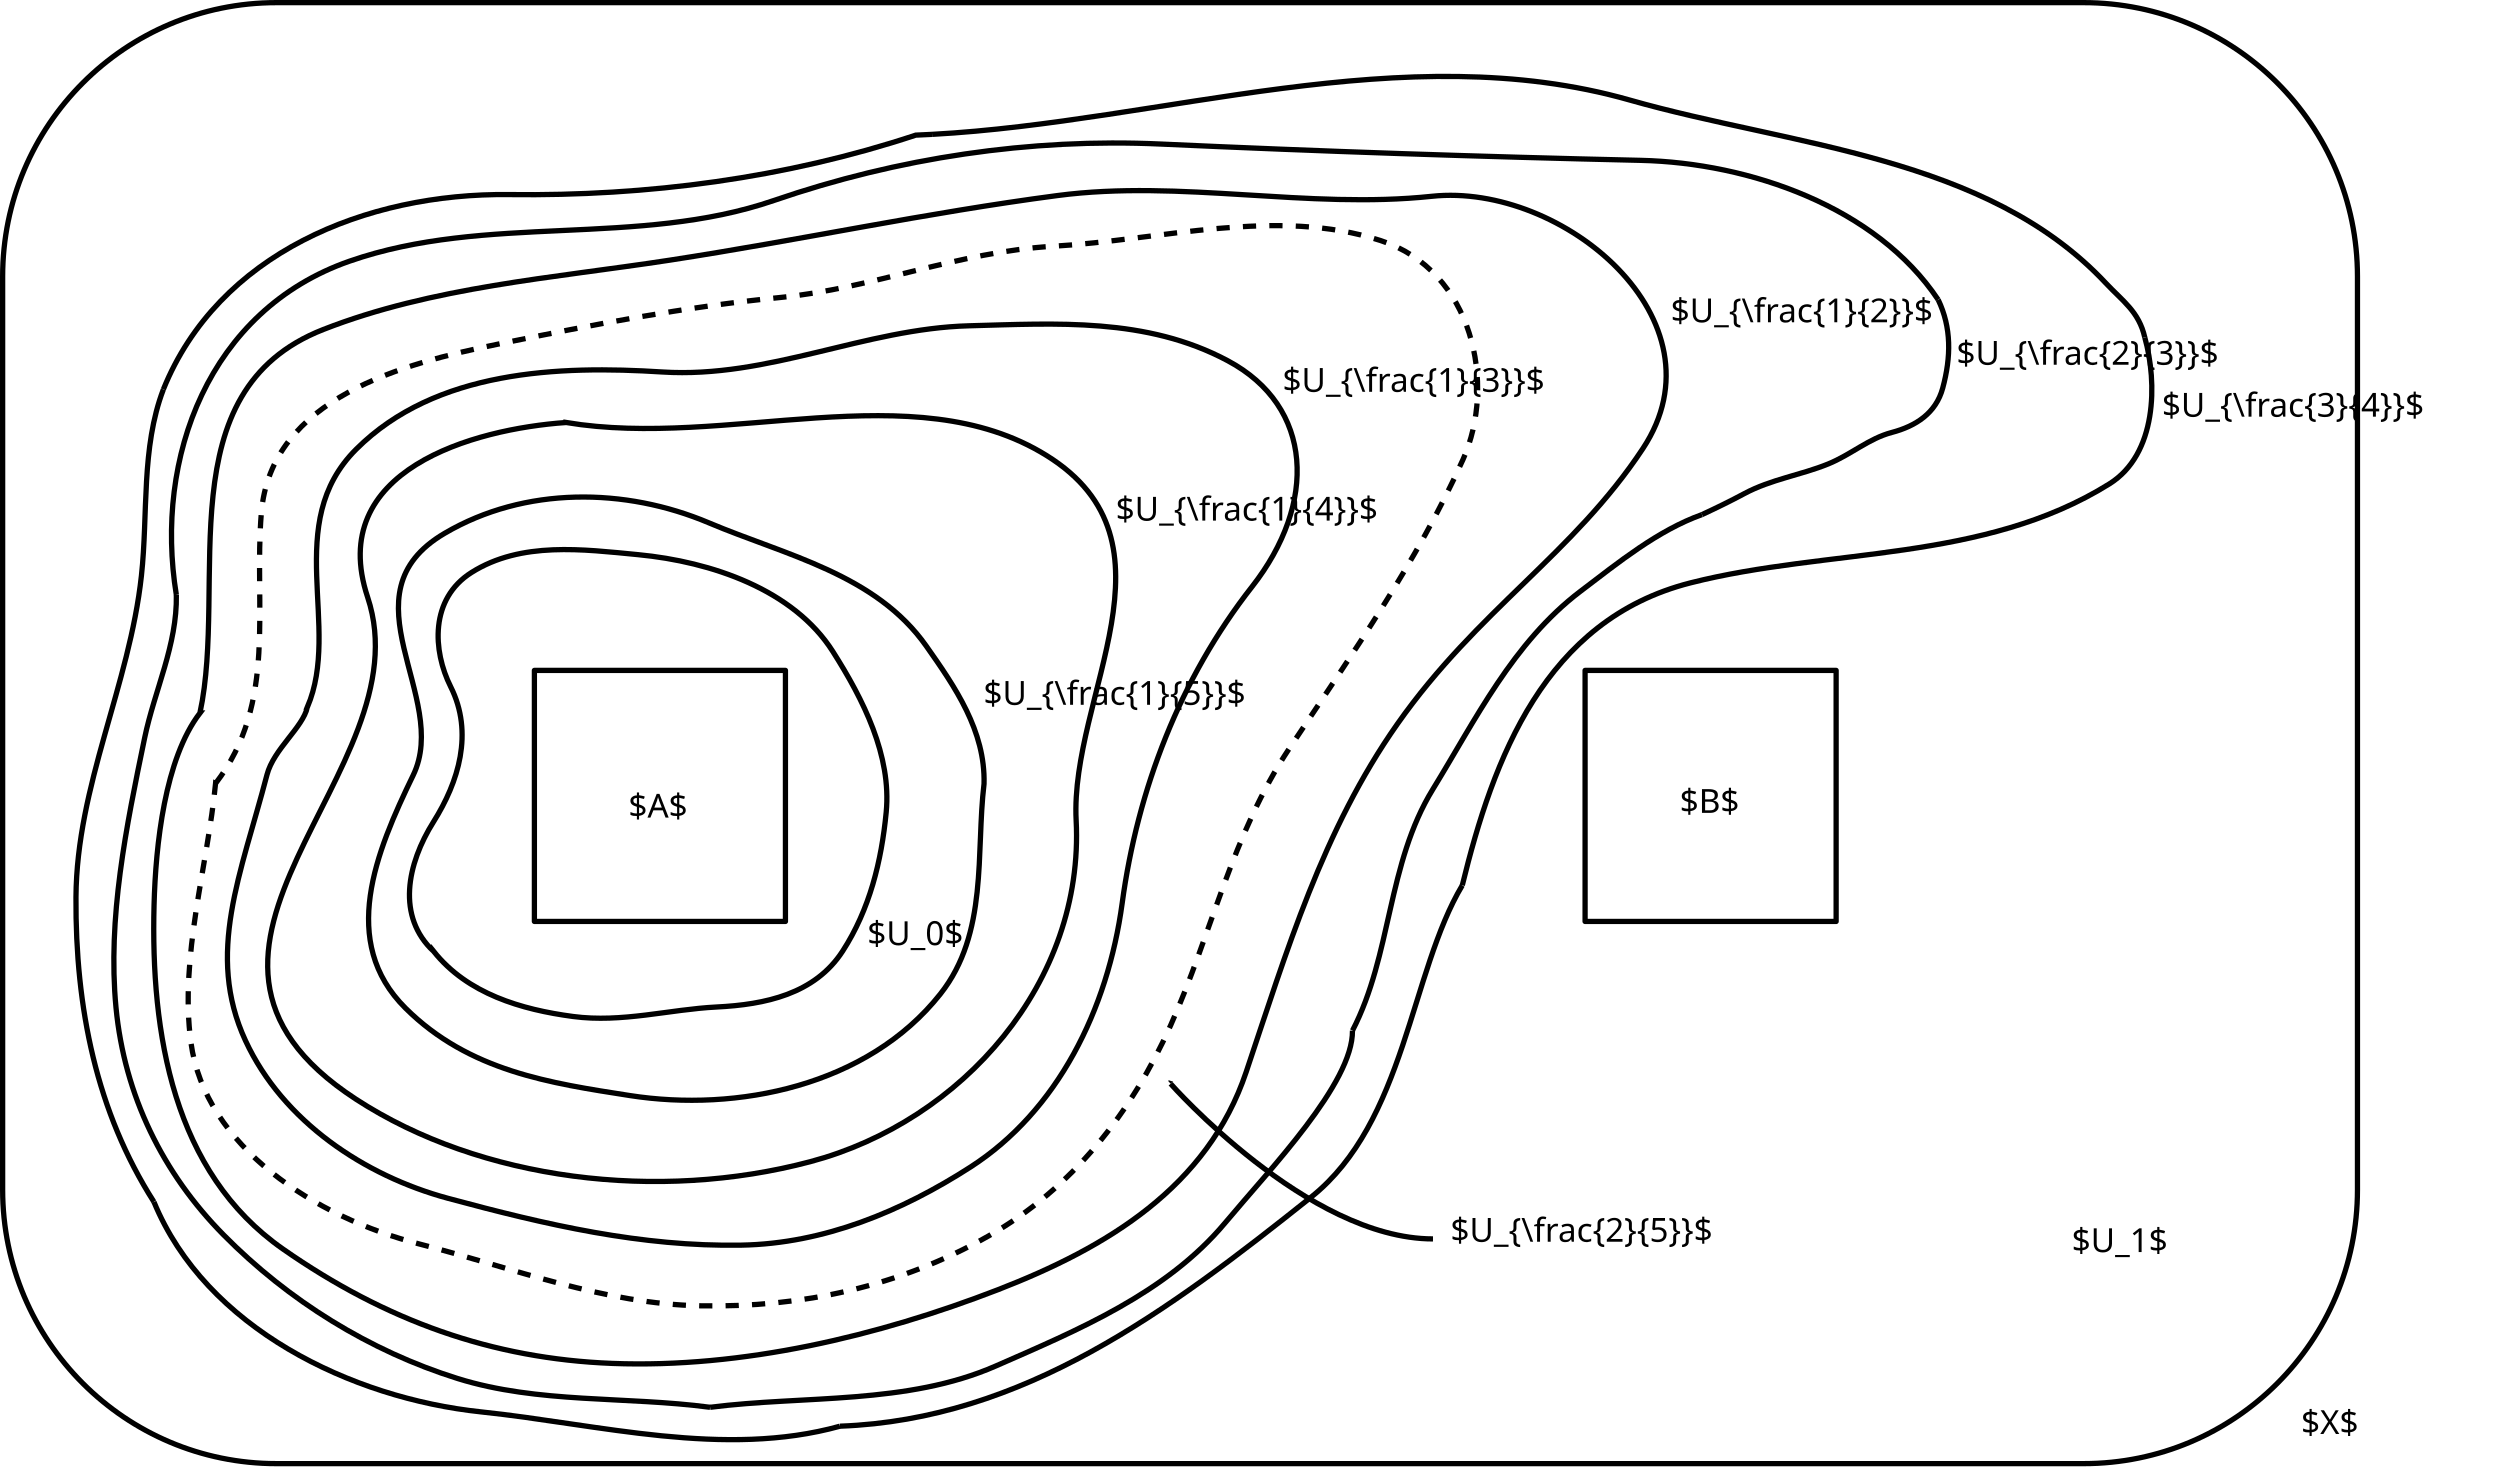
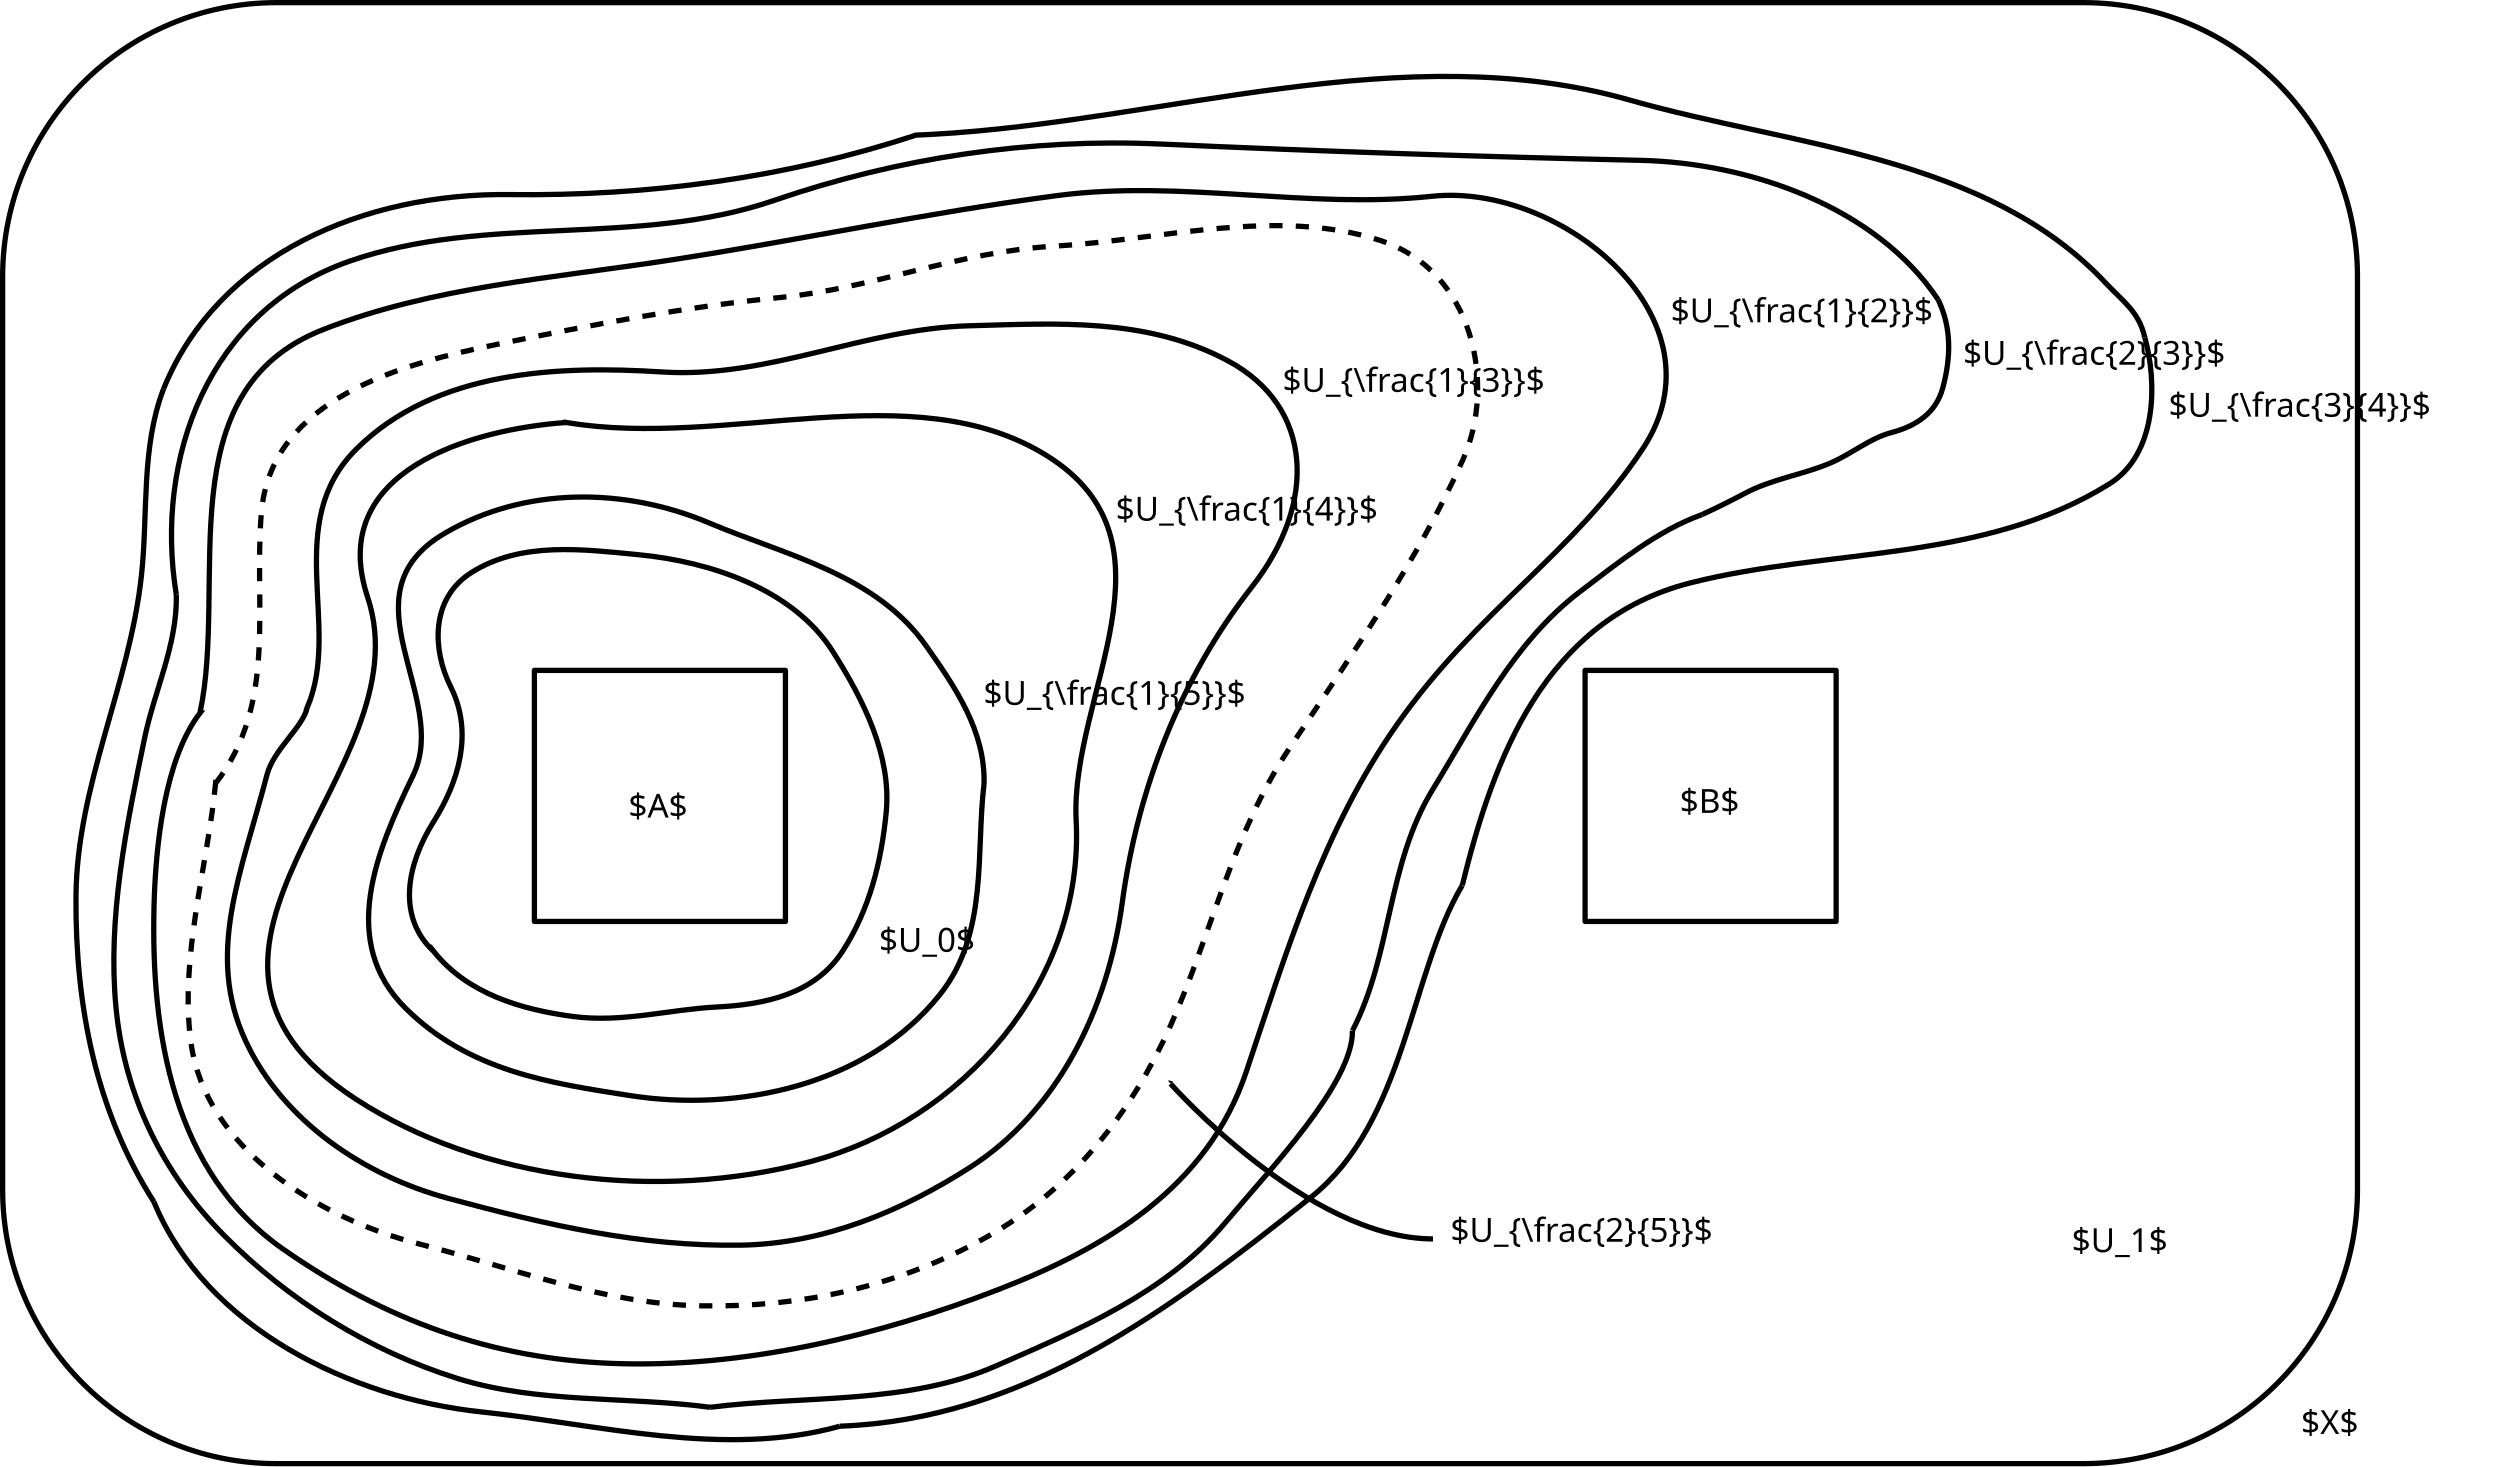
<svg xmlns="http://www.w3.org/2000/svg" width="199.167mm" height="116.813mm" viewBox="0 0 199.167 116.813" version="1.1" id="svg8">
  <defs id="defs2">
    <marker markerWidth="0.911" markerHeight="1.69" refX="0" refY="0" orient="auto-start-reverse" id="marker-arrow-1.5923999999999998">
      <g id="g1116" transform="scale(1.073399)">
        <path id="path1114" style="fill:none;stroke:#000000;stroke-width:0.6;stroke-linecap:round;stroke-linejoin:round;stroke-miterlimit:10;stroke-dasharray:none;stroke-opacity:1" d="M -1.554,2.072 C -1.425,1.295 0,0.13 0.389,0 0,-0.13 -1.425,-1.295 -1.554,-2.072" />
      </g>
    </marker>
  </defs>
  <g id="layer1" transform="translate(-25.83841,-178.2997)">
    <rect style="opacity:1;fill:none;fill-opacity:1;stroke:#000000;stroke-width:0.421;stroke-linecap:round;stroke-linejoin:round;stroke-miterlimit:63;stroke-dasharray:none;stroke-dashoffset:0;stroke-opacity:1;marker-start:none;marker-end:none" id="rect816" width="187.601" height="116.392" x="26.049" y="178.51" ry="21.819" rx="21.819" />
    <rect style="opacity:1;fill:none;fill-opacity:1;stroke:#000000;stroke-width:0.421;stroke-linecap:round;stroke-linejoin:round;stroke-miterlimit:63;stroke-dasharray:none;stroke-dashoffset:0;stroke-opacity:1;marker-start:none;marker-end:none" id="rect842" width="20" height="20" x="152.117" y="231.708" ry="5.6843419e-14" rx="10" />
    <rect style="opacity:1;fill:none;fill-opacity:1;stroke:#000000;stroke-width:0.421;stroke-linecap:round;stroke-linejoin:round;stroke-miterlimit:63;stroke-dasharray:none;stroke-dashoffset:0;stroke-opacity:1;marker-start:none;marker-end:none" id="rect844" width="20" height="20" x="68.412" y="231.708" rx="10" ry="5.6843348e-14" />
    <path style="fill:none;fill-opacity:1;stroke:#000000;stroke-width:0.421;stroke-linecap:butt;stroke-linejoin:miter;stroke-dasharray:none;stroke-opacity:1;marker-start:none;marker-end:none" d="m 64.346,249.587 c -2.986,-2.777 -2.139,-6.96 -0.015,-10.339 1.987,-3.163 3.21,-7.076 1.363,-10.752 -1.439,-2.865 -1.672,-7.004 1.662,-9.106 3.962,-2.497 8.886,-1.839 13.276,-1.417 5.836,0.561 12.373,2.781 15.507,7.716 2.427,3.822 4.685,8.299 4.252,12.798 -0.378,3.923 -1.32,7.748 -3.472,11.073 -2.221,3.431 -6.187,4.256 -10.038,4.449 -3.76,0.188 -7.54,1.276 -11.443,0.755 -4.122,-0.549 -8.407,-1.808 -11.092,-5.178 z" id="path876" transform="translate(-3.951091,4.515533)" />
    <path style="fill:none;fill-opacity:1;stroke:#000000;stroke-width:0.421;stroke-linecap:butt;stroke-linejoin:miter;stroke-dasharray:none;stroke-opacity:1;marker-start:none;marker-end:none" d="m 108.185,236.228 c -0.662,5.497 0.355,11.897 -3.481,16.745 -5.805,7.338 -16.204,9.424 -24.741,8.09 -6.321,-0.987 -12.791,-1.925 -17.863,-6.957 -5.338,-5.295 -2.362,-12.436 0.603,-18.555 3.018,-6.227 -5.822,-14.397 2.519,-19.286 6.388,-3.745 14.366,-3.651 21.044,-0.827 6.109,2.583 13.281,4.08 17.317,9.816 2.297,3.264 4.71,6.755 4.602,10.974 z" id="path912" transform="translate(-3.951091,4.515533)" />
    <path style="fill:none;fill-opacity:1;stroke:#000000;stroke-width:0.421;stroke-linecap:butt;stroke-linejoin:miter;stroke-dasharray:none;stroke-opacity:1;marker-start:none;marker-end:none" d="m 74.883,207.442 c 12.779,2.14 27.651,-3.984 38.288,2.634 11.132,6.926 1.841,19.161 2.352,29.069 0.663,12.847 -9.038,23.959 -21.179,27.186 -12.093,3.214 -26.239,1.513 -36.206,-4.984 -18.349,-11.962 5.601,-25.98 0.941,-39.981 -3.371,-10.129 8.42,-13.405 15.804,-13.923 z" id="path920" transform="translate(-3.951091,4.515533)" />
    <path style="fill:none;fill-opacity:1;stroke:#000000;stroke-width:0.421;stroke-linecap:butt;stroke-linejoin:miter;stroke-dasharray:none;stroke-opacity:1;marker-start:none;marker-end:none" d="m 54.28,230.114 c 2.734,-6.411 -2.061,-14.613 3.892,-20.547 6.324,-6.304 16.124,-6.673 24.381,-6.148 8.464,0.538 16.113,-3.461 24.441,-3.68 6.928,-0.182 14.111,-0.687 20.61,2.785 6.852,3.66 7.139,11.358 1.935,17.995 -5.74,7.321 -9.126,16.18 -10.348,25.212 -1.148,8.485 -5.146,16.558 -12.083,21.026 -5.463,3.518 -11.683,6.109 -18.257,6.224 -7.959,0.139 -15.53,-1.614 -23.375,-3.732 -6.64,-1.792 -13.147,-6.12 -16.129,-12.558 -3.21,-6.93 -0.337,-13.322 1.713,-21.186 0.533,-2.044 2.852,-3.748 3.222,-5.391 z" id="path928" transform="translate(-3.951091,4.515533)" />
    <path style="fill:none;fill-opacity:1;stroke:#000000;stroke-width:0.421;stroke-linecap:butt;stroke-linejoin:miter;stroke-dasharray:1.053, 1.053;stroke-opacity:1;marker-start:none;marker-end:none" d="m 46.963,236.201 c 4.947,-6.436 3.029,-14.094 3.647,-21.552 0.763,-9.194 11.354,-11.91 18.878,-13.454 7.462,-1.531 14.853,-2.969 22.442,-3.709 7.396,-0.721 14.197,-3.648 21.761,-4.083 8.612,-0.495 17.809,-3.146 26.091,-0.453 7.368,2.396 9.253,11.451 6.561,17.44 -3.683,8.197 -8.876,15.553 -13.836,23.016 -4.553,6.85 -6.222,14.832 -9.461,22.073 -3.119,6.971 -7.842,12.995 -14.534,16.788 -7.092,4.02 -14.845,5.7 -22.905,5.547 -7.699,-0.146 -14.897,-2.997 -22.419,-4.928 -8.273,-2.123 -17.068,-7.752 -18.189,-16.057 -0.92,-6.819 1.343,-14.102 1.962,-20.629 z" id="path944" transform="translate(-3.951091,4.515533)" />
    <path style="fill:none;fill-opacity:1;stroke:#000000;stroke-width:0.421;stroke-linecap:butt;stroke-linejoin:miter;stroke-dasharray:none;stroke-opacity:1;marker-start:none;marker-end:none" d="m 45.72,230.584 c 2.228,-10.401 -2.723,-25.635 9.823,-30.548 8.677,-3.398 18.283,-4.094 27.616,-5.528 10.37,-1.594 20.338,-3.756 30.86,-5.143 9.861,-1.3 19.94,1.109 29.842,0.057 10.399,-1.105 23.577,9.845 16.817,20.089 -5.545,8.403 -13.148,12.834 -19.559,21.944 -5.954,8.461 -8.834,18.158 -12.049,27.727 -3.086,9.185 -11.097,13.988 -19.779,17.35 -9.543,3.695 -20.343,6.271 -30.717,5.871 -9.584,-0.369 -18.04,-3.392 -26.235,-9.108 -8.764,-6.113 -10.547,-17.187 -10.276,-27.418 0.126,-4.776 0.851,-11.638 3.658,-15.293 z" id="path968" transform="translate(-3.951091,4.515533)" />
    <path style="fill:none;fill-opacity:1;stroke:#000000;stroke-width:0.421;stroke-linecap:butt;stroke-linejoin:miter;stroke-dasharray:none;stroke-opacity:1;marker-start:none;marker-end:none" d="m 86.36,285.899 c -6.716,-0.891 -13.693,-0.286 -20.111,-2.292 -7.025,-2.196 -13.483,-6.215 -18.647,-11.443 -4.842,-4.901 -7.901,-11.114 -8.571,-18.11 -0.684,-7.133 0.813,-14.39 2.281,-21.479 0.788,-3.804 2.6,-7.399 2.527,-11.399" id="path1032" transform="translate(-3.951091,4.515533)" />
    <path style="fill:none;fill-opacity:1;stroke:#000000;stroke-width:0.421;stroke-linecap:butt;stroke-linejoin:miter;stroke-dasharray:none;stroke-opacity:1;marker-start:none;marker-end:none" d="m 43.838,221.177 c -1.79,-10.938 2.605,-22.688 13.804,-26.589 10.892,-3.794 22.929,-1.096 33.797,-4.831 9.903,-3.404 20.378,-4.975 30.843,-4.496 12.7,0.581 25.289,1.006 38.207,1.298 8.669,0.196 18.776,3.702 23.707,11.101" id="path1036" transform="translate(-3.951091,4.515533)" />
    <path style="fill:none;fill-opacity:1;stroke:#000000;stroke-width:0.421;stroke-linecap:butt;stroke-linejoin:miter;stroke-dasharray:none;stroke-opacity:1;marker-start:none;marker-end:none" d="m 184.196,197.658 c 1.065,2.214 1.037,4.56 0.362,7.05 -0.537,1.981 -2.124,3.02 -4.062,3.53 -1.829,0.482 -3.252,1.772 -5.057,2.507 -2.201,0.896 -4.554,1.221 -6.687,2.365 -1.106,0.593 -2.243,1.148 -3.37,1.67" id="path1044" transform="translate(-3.951091,4.515533)" />
    <path style="fill:none;fill-opacity:1;stroke:#000000;stroke-width:0.421;stroke-linecap:butt;stroke-linejoin:miter;stroke-dasharray:none;stroke-opacity:1;marker-start:none;marker-end:none" d="m 137.536,255.89 c 3.14,-6.056 2.748,-13.284 6.411,-19.24 3.383,-5.502 6.37,-11.675 11.746,-15.755 3.053,-2.318 6.168,-4.856 9.69,-6.115" id="path1052" transform="translate(-3.951091,4.515533)" />
    <path style="fill:none;fill-opacity:1;stroke:#000000;stroke-width:0.421;stroke-linecap:butt;stroke-linejoin:miter;stroke-dasharray:none;stroke-opacity:1;marker-start:none;marker-end:none" d="m 86.36,285.899 c 7.518,-0.96 15.684,-0.186 22.766,-3.293 6.492,-2.848 13.571,-5.777 18.274,-11.411 3.585,-4.295 10.181,-11.11 10.136,-15.306" id="path1056" transform="translate(-3.951091,4.515533)" />
    <path style="fill:none;fill-opacity:1;stroke:#000000;stroke-width:0.421;stroke-linecap:butt;stroke-linejoin:miter;stroke-dasharray:none;stroke-opacity:1;marker-start:none;marker-end:none" d="m 42.051,269.531 c -4.573,-7.169 -6.263,-15.45 -6.209,-24.271 0.055,-8.916 4.258,-16.84 5.214,-25.608 0.538,-4.932 -0.033,-10.178 1.748,-14.843" id="path1060" transform="translate(-3.951091,4.515533)" />
    <path style="fill:none;fill-opacity:1;stroke:#000000;stroke-width:0.421;stroke-linecap:butt;stroke-linejoin:miter;stroke-dasharray:none;stroke-opacity:1;marker-start:none;marker-end:none" d="m 42.803,204.808 c 4.355,-10.811 16.121,-15.669 27.564,-15.522 11.005,0.141 22.032,-1.306 32.377,-4.736 0,0 1.301,-0.062 1.301,-0.062" id="path1068" transform="translate(-3.951091,4.515533)" />
    <path style="fill:none;fill-opacity:1;stroke:#000000;stroke-width:0.421;stroke-linecap:butt;stroke-linejoin:miter;stroke-dasharray:none;stroke-opacity:1;marker-start:none;marker-end:none" d="m 104.045,184.488 c 18.428,-1.004 37.575,-7.865 55.597,-2.728 12.852,3.663 28.4,4.419 37.912,14.581 1.346,1.438 2.64,2.267 3.104,4.327" id="path1076" transform="translate(-3.951091,4.515533)" />
    <path style="fill:none;fill-opacity:1;stroke:#000000;stroke-width:0.421;stroke-linecap:butt;stroke-linejoin:miter;stroke-dasharray:none;stroke-opacity:1;marker-start:none;marker-end:none" d="m 146.284,244.319 c 2.47,-10.095 6.559,-21.149 18.187,-24.102 10.975,-2.787 23.297,-1.599 33.365,-7.883 3.794,-2.368 3.836,-8.05 2.822,-11.665" id="path1080" transform="translate(-3.951091,4.515533)" />
    <path style="fill:none;fill-opacity:1;stroke:#000000;stroke-width:0.421;stroke-linecap:butt;stroke-linejoin:miter;stroke-dasharray:none;stroke-opacity:1;marker-start:none;marker-end:none" d="m 96.708,287.404 c 14.615,-0.535 26.138,-9.163 37.535,-18.25 7.515,-5.992 7.907,-17.93 12.041,-24.835" id="path1088" transform="translate(-3.951091,4.515533)" />
    <path style="fill:none;fill-opacity:1;stroke:#000000;stroke-width:0.421;stroke-linecap:butt;stroke-linejoin:miter;stroke-dasharray:none;stroke-opacity:1;marker-start:none;marker-end:none" d="m 42.051,269.531 c 4.125,10.052 15.723,15.645 26.075,16.735 9.404,0.991 19.359,3.704 28.582,1.139" id="path1092" transform="translate(-3.951091,4.515533)" />
    <path style="fill:none;fill-opacity:1;stroke:#000000;stroke-width:0.421;stroke-linecap:butt;stroke-linejoin:miter;stroke-dasharray:none;stroke-opacity:1;marker-start:none;marker-end:url(#marker-arrow-1.5923999999999998)" d="m 140,277 c -10,0 -20.903,-12.361 -20.903,-12.361" id="path1112" />
    <text id="text1154" xml:space="preserve" style="font-size:2.646px;font-family:Hack;-inkscape-font-specification:'Hack, Normal';fill:#000000;fill-opacity:1;stroke:none;stroke-width:0.265" y="243.436" x="75.905">
      <tspan id="tspan1152" x="75.905" y="243.436" style="stroke-width:0.265">$A$</tspan>
    </text>
    <text id="text1168" xml:space="preserve" style="font-size:2.646px;font-family:Hack;-inkscape-font-specification:'Hack, Normal';fill:#000000;fill-opacity:1;stroke:none;stroke-width:0.265" y="243.06" x="159.665">
      <tspan id="tspan1166" x="159.665" y="243.06" style="stroke-width:0.265">$B$</tspan>
    </text>
-     <text id="text1182" xml:space="preserve" style="font-size:2.646px;font-family:Hack;-inkscape-font-specification:'Hack, Normal';fill:#000000;fill-opacity:1;stroke:none;stroke-width:0.265" y="253.59" x="94.937">
-       <tspan id="tspan1180" x="94.937" y="253.59" style="stroke-width:0.265">$U_0$</tspan>
+     <text id="text1182" xml:space="preserve" style="font-size:2.646px;font-family:Hack;-inkscape-font-specification:'Hack, Normal';fill:#000000;fill-opacity:1;stroke:none;stroke-width:0.265" y="254.122" x="95.869">
+       <tspan id="tspan1180" x="95.869" y="254.122" style="stroke-width:0.265">$U_0$</tspan>
    </text>
    <text id="text1196" xml:space="preserve" style="font-size:2.646px;font-family:Hack;-inkscape-font-specification:'Hack, Normal';fill:#000000;fill-opacity:1;stroke:none;stroke-width:0.265" y="234.452" x="104.194">
      <tspan id="tspan1194" x="104.194" y="234.452" style="stroke-width:0.265">$U_{\frac{1}{5}}$</tspan>
    </text>
    <text id="text1210" xml:space="preserve" style="font-size:2.646px;font-family:Hack;-inkscape-font-specification:'Hack, Normal';fill:#000000;fill-opacity:1;stroke:none;stroke-width:0.265" y="219.776" x="114.731">
      <tspan id="tspan1208" x="114.731" y="219.776" style="stroke-width:0.265">$U_{\frac{1}{4}}$</tspan>
    </text>
    <text id="text1224" xml:space="preserve" style="font-size:2.646px;font-family:Hack;-inkscape-font-specification:'Hack, Normal';fill:#000000;fill-opacity:1;stroke:none;stroke-width:0.265" y="209.512" x="128.018">
      <tspan id="tspan1222" x="128.018" y="209.512" style="stroke-width:0.265">$U_{\frac{1}{3}}$</tspan>
    </text>
    <text id="text1238" xml:space="preserve" style="font-size:2.646px;font-family:Hack;-inkscape-font-specification:'Hack, Normal';fill:#000000;fill-opacity:1;stroke:none;stroke-width:0.265" y="203.972" x="158.945">
      <tspan id="tspan1236" x="158.945" y="203.972" style="stroke-width:0.265">$U_{\frac{1}{2}}$</tspan>
    </text>
-     <text id="text1252" xml:space="preserve" style="font-size:2.646px;font-family:Hack;-inkscape-font-specification:'Hack, Normal';fill:#000000;fill-opacity:1;stroke:none;stroke-width:0.265" y="207.358" x="181.711">
-       <tspan id="tspan1250" x="181.711" y="207.358" style="stroke-width:0.265">$U_{\frac{2}{3}}$</tspan>
+     <text id="text1252" xml:space="preserve" style="font-size:2.646px;font-family:Hack;-inkscape-font-specification:'Hack, Normal';fill:#000000;fill-opacity:1;stroke:none;stroke-width:0.265" y="207.358" x="182.24">
+       <tspan id="tspan1250" x="182.24" y="207.358" style="stroke-width:0.265">$U_{\frac{2}{3}}$</tspan>
    </text>
-     <text id="text1266" xml:space="preserve" style="font-size:2.646px;font-family:Hack;-inkscape-font-specification:'Hack, Normal';fill:#000000;fill-opacity:1;stroke:none;stroke-width:0.265" y="211.498" x="198.08">
-       <tspan id="tspan1264" x="198.08" y="211.498" style="stroke-width:0.265">$U_{\frac{3}{4}}$</tspan>
+     <text id="text1266" xml:space="preserve" style="font-size:2.646px;font-family:Hack;-inkscape-font-specification:'Hack, Normal';fill:#000000;fill-opacity:1;stroke:none;stroke-width:0.265" y="211.498" x="198.609">
+       <tspan id="tspan1264" x="198.609" y="211.498" style="stroke-width:0.265">$U_{\frac{3}{4}}$</tspan>
    </text>
    <text id="text1280" xml:space="preserve" style="font-size:2.646px;font-family:Hack;-inkscape-font-specification:'Hack, Normal';fill:#000000;fill-opacity:1;stroke:none;stroke-width:0.265" y="278.049" x="190.892">
      <tspan id="tspan1278" x="190.892" y="278.049" style="stroke-width:0.265">$U_1$</tspan>
    </text>
    <text id="text1294" xml:space="preserve" style="font-size:2.646px;font-family:Hack;-inkscape-font-specification:'Hack, Normal';fill:#000000;fill-opacity:1;stroke:none;stroke-width:0.265" y="292.543" x="209.16">
      <tspan id="tspan1292" x="209.16" y="292.543" style="stroke-width:0.265">$X$</tspan>
    </text>
    <text id="text1384" xml:space="preserve" style="font-size:2.646px;font-family:Hack;-inkscape-font-specification:'Hack, Normal';fill:#000000;fill-opacity:1;stroke:none;stroke-width:0.265" x="141.397" y="277.228">
      <tspan id="tspan1382" x="141.397" y="277.228" style="stroke-width:0.265">$U_{\frac{2}{5}}$</tspan>
    </text>
  </g>
</svg>
